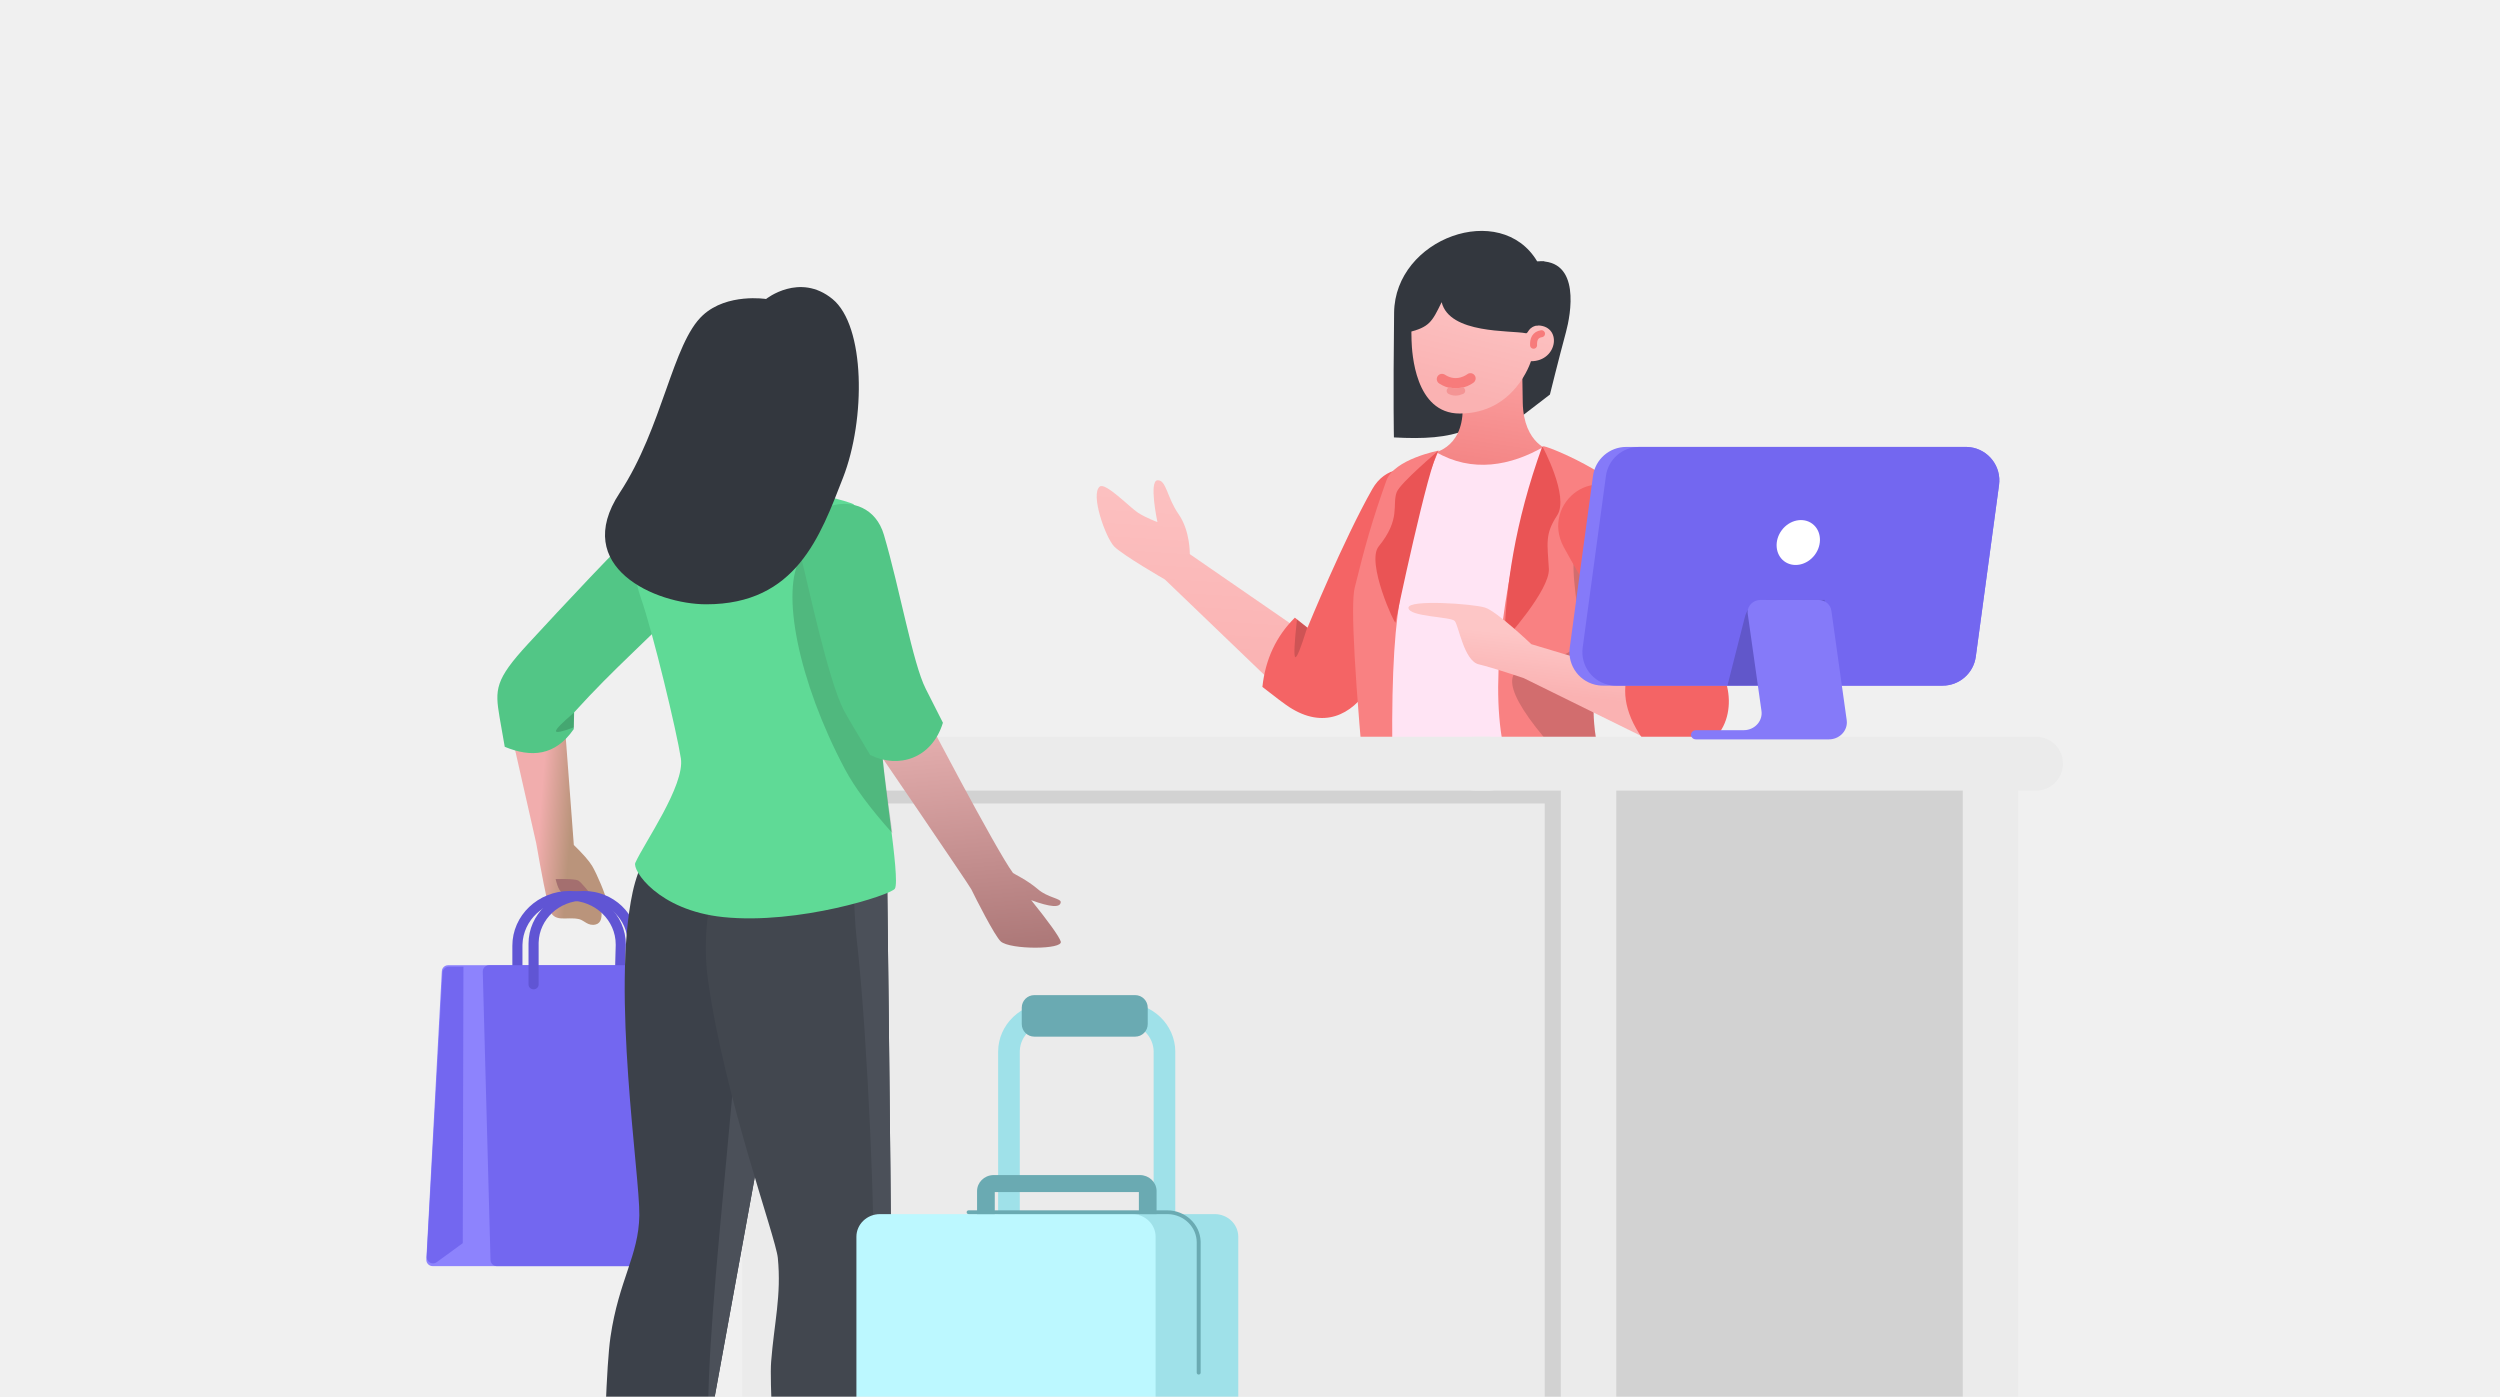
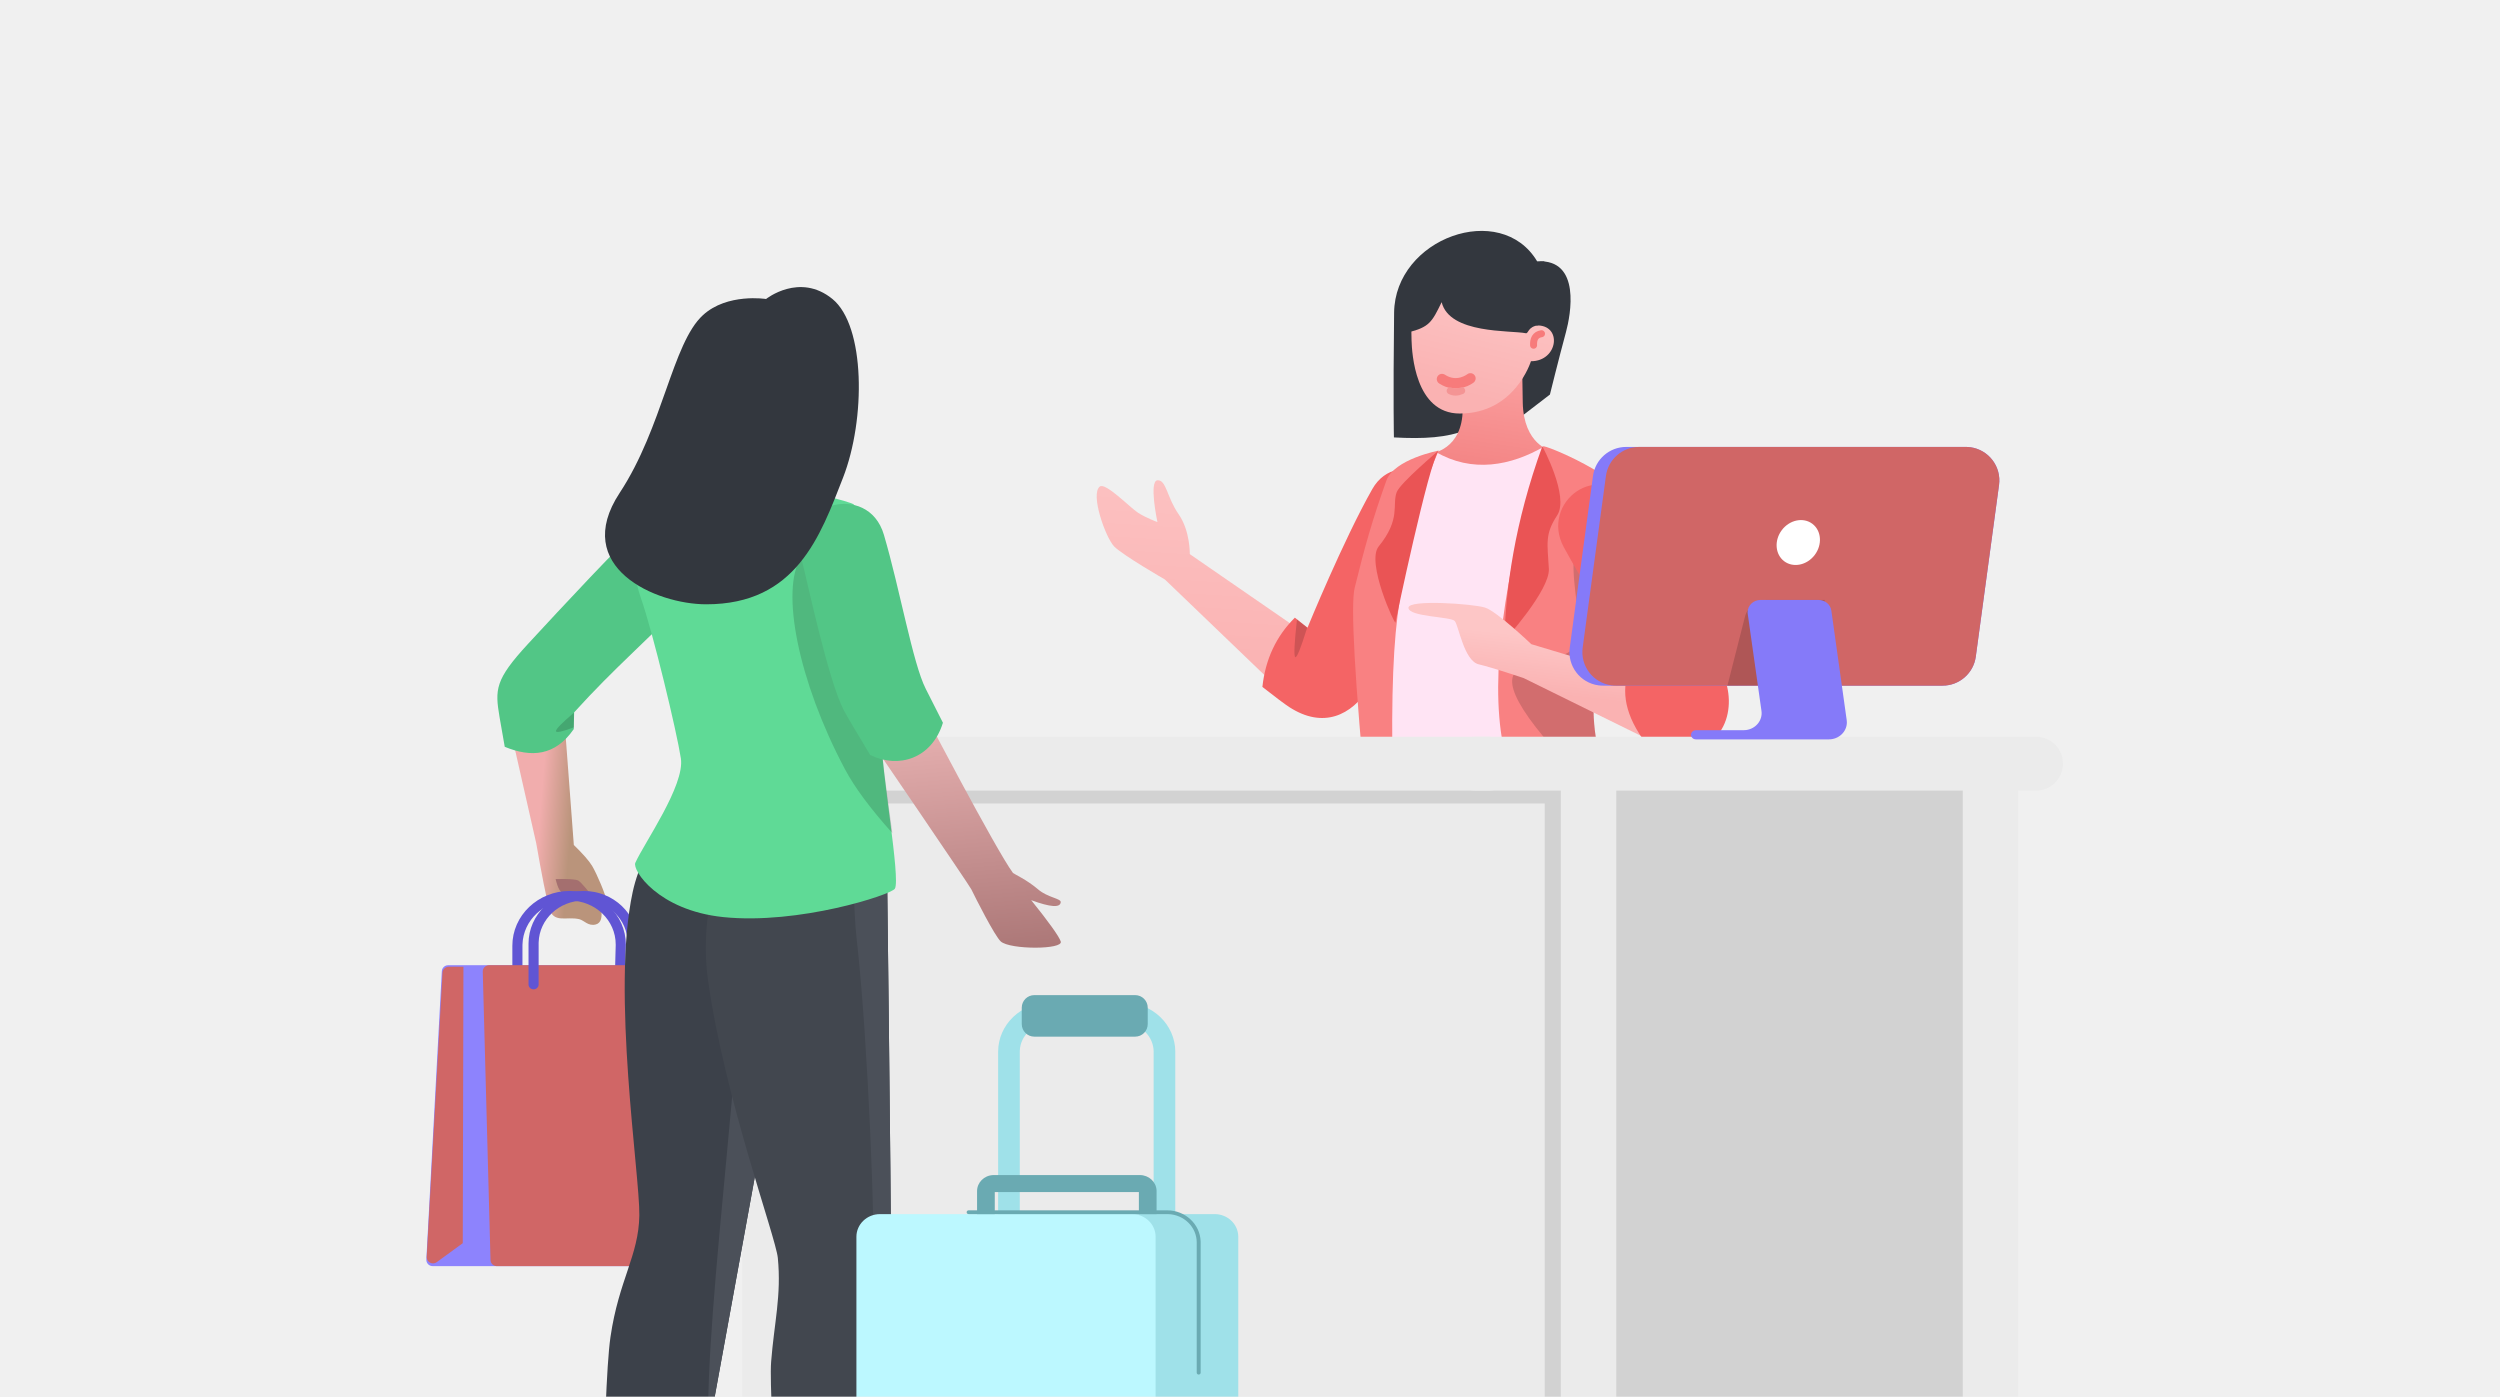
<svg xmlns="http://www.w3.org/2000/svg" xmlns:xlink="http://www.w3.org/1999/xlink" width="358px" height="200px" viewBox="0 0 358 200" version="1.1">
  <defs>
    <path d="M6,0 L352,0 C355.314,-6.08718376e-16 358,2.686 358,6 L358,200 L358,200 L0,200 L0,6 C-4.05812251e-16,2.686 2.686,6.08718376e-16 6,0 Z" id="path-1" />
    <linearGradient x1="100%" y1="28.702%" x2="100%" y2="138.491%" id="linearGradient-3">
      <stop stop-color="#7E1939" offset="0%" />
      <stop stop-color="#E35785" offset="100%" />
    </linearGradient>
    <linearGradient x1="100%" y1="28.702%" x2="100%" y2="96.604%" id="linearGradient-4">
      <stop stop-color="#9C2248" offset="0%" />
      <stop stop-color="#E35785" offset="100%" />
    </linearGradient>
    <linearGradient x1="42.833%" y1="-28.186%" x2="50%" y2="91.05%" id="linearGradient-5">
      <stop stop-color="#FDC6C6" offset="0%" />
      <stop stop-color="#FAB2B2" offset="100%" />
    </linearGradient>
    <linearGradient x1="44.771%" y1="-28.186%" x2="62.919%" y2="121.547%" id="linearGradient-6">
      <stop stop-color="#FFAFAF" offset="0%" />
      <stop stop-color="#F07777" offset="100%" />
    </linearGradient>
    <linearGradient x1="31.713%" y1="-1.016%" x2="55.144%" y2="86.96%" id="linearGradient-7">
      <stop stop-color="#FDC6C6" offset="0%" />
      <stop stop-color="#FAB2B2" offset="100%" />
    </linearGradient>
    <linearGradient x1="42.314%" y1="24.938%" x2="50%" y2="63.158%" id="linearGradient-8">
      <stop stop-color="#FDC6C6" offset="0%" />
      <stop stop-color="#FAB2B2" offset="100%" />
    </linearGradient>
    <linearGradient x1="40.233%" y1="35.954%" x2="59.343%" y2="59.89%" id="linearGradient-9">
      <stop stop-color="#F1ADAD" offset="0%" />
      <stop stop-color="#BA947B" offset="100%" />
    </linearGradient>
    <linearGradient x1="43.599%" y1="-28.186%" x2="50%" y2="111.154%" id="linearGradient-10">
      <stop stop-color="#FDC6C6" offset="0%" />
      <stop stop-color="#A47070" offset="100%" />
    </linearGradient>
    <linearGradient x1="46.493%" y1="-28.186%" x2="50%" y2="111.154%" id="linearGradient-11">
      <stop stop-color="#FDC6C6" offset="0%" />
      <stop stop-color="#A47070" offset="100%" />
    </linearGradient>
  </defs>
  <g id="📝-Pages-New" stroke="none" stroke-width="1" fill="none" fill-rule="evenodd">
    <g id="Knowledge-Base" transform="translate(-288, -445)">
      <g id="Illustration" transform="translate(288, 445)">
        <mask id="mask-2" fill="white">
          <use xlink:href="#path-1" />
        </mask>
        <g id="Mask" />
        <g mask="url(#mask-2)">
          <g transform="translate(61, 32)">
            <g id="Wom2.4" transform="translate(141, 109) scale(-1, 1) translate(-141, -109) translate(95, 0.5)">
              <g id="LLeg" transform="translate(27.06185, 78.22868)">
                <path d="M-6.88594311e-15,4.37589234e-14 C-6.88594311e-15,4.37589234e-14 6.481,59.226 7.01,64.638 C7.539,70.049 6.481,73.968 6.047,79.557 C5.614,85.146 7.701,120.3 7.701,120.3 C10.77,122.06 14.422,122.405 19.065,120.353 C19.065,120.353 23.329,76.56 23.288,66.586 C23.263,60.636 23.912,0.668 23.912,0.668 L-6.88594311e-15,4.37589234e-14 Z" id="Path" fill="url(#linearGradient-3)" />
                <ellipse id="Oval" fill-opacity="0.192" fill="#FFFFFF" transform="translate(19.72723, 67.04502) rotate(3) translate(-19.72723, -67.04502) " cx="19.727" cy="67.045" rx="2.584" ry="4.004" />
                <path d="M10.356,65.124 C10.888,68.87 9.458,75.967 6.066,86.414 L6.023,84.697 C5.975,82.425 5.973,80.654 6.039,79.671 L6.047,79.557 C6.467,74.154 7.469,70.312 7.058,65.174 L6.969,64.224 C6.746,62.034 6.056,55.61 5.19,47.622 L5.665,48.927 C8.293,56.213 9.857,61.612 10.356,65.124 Z" id="Path" fill-opacity="0.192" fill="#FFFFFF" />
              </g>
              <g id="RLeg" transform="translate(6.460736, 75.74981)">
                <path d="M16.46,0 C16.46,0 9.389,5.966 7.532,14.537 C4.438,28.825 5.995,55.214 5.903,61 C5.816,66.787 3.593,70.278 2.401,78.46 C1.209,86.642 2.389,123.207 2.389,123.207 C5.549,124.992 8.977,125.12 12.745,123.1 L34.878,1.908 L16.46,0 Z" id="Path" fill="url(#linearGradient-4)" />
                <ellipse id="Oval" fill-opacity="0.192" fill="#FFFFFF" transform="translate(17.53921, 68.2922) rotate(5) translate(-17.53921, -68.2922) " cx="17.539" cy="68.292" rx="2.906" ry="4.621" />
                <path d="M11.749,5.325 L14.511,5.681 C12.084,10.027 10.858,19.938 10.833,35.414 L10.833,35.905 C10.833,59.305 6.321,67.548 4.505,77.622 L4.451,77.927 C3.364,84.174 2.55,94.185 2.008,107.959 L1.953,104.544 C1.802,94.138 1.799,82.595 2.401,78.46 C3.593,70.278 5.816,66.787 5.903,61 L5.907,60.425 C5.906,53.641 4.53,28.396 7.532,14.537 C8.316,10.917 10.03,7.762 11.749,5.325 Z" id="Path" fill-opacity="0.192" fill="#FFFFFF" />
              </g>
              <g id="LArm" transform="translate(41.03859, 34.68479)">
                <path d="M36.581,12.166 C36.581,12.166 36.514,8.825 38.192,6.436 C39.87,4.046 39.937,1.508 41.207,1.591 C42.477,1.674 41.219,7.574 41.219,7.574 C41.219,7.574 42.83,6.987 43.988,6.245 C45.145,5.503 48.655,1.844 49.475,2.492 C50.866,3.597 48.626,9.828 47.406,11.074 C46.182,12.321 40.142,15.803 40.142,15.803 L22.352,32.886 L19.692,23.817 L36.581,12.166 Z" id="Path" fill="url(#linearGradient-5)" />
                <path d="M0.999,10.658 C3.742,16.721 8.763,27.858 10.833,31.181 C13.427,35.343 17.518,37.176 22.307,34.089 C22.975,33.658 24.268,32.689 26.187,31.183 C25.761,27.228 24.211,23.922 21.539,21.265 C20.329,22.218 19.724,22.695 19.724,22.695 C19.724,22.695 14.578,10.12 10.438,2.835 C6.852,-3.468 -3.175,1.44 0.999,10.658 Z" id="Path" fill="#F46465" />
                <path d="M19.778,22.702 C20.699,25.681 21.268,27.085 21.483,26.912 C21.698,26.74 21.616,24.947 21.236,21.534 L19.778,22.702 Z" id="Path" fill-opacity="0.16" fill="#000000" />
              </g>
              <g id="Head" transform="translate(22.61257, 0)">
                <path d="M7.573,21.808 L7.573,27.173 L3.44,24.001 C3.44,24.001 2.17,18.861 1.137,15.043 C0.489,12.649 -1.09,4.547 5.265,4.927 C10.471,-3.821 25.632,1.593 25.752,12.28 C25.898,25.133 25.779,30.138 25.779,30.138 C17.206,30.607 12.381,29.425 7.573,21.808 Z" id="Path" fill="#33373E" />
                <path d="M3.351,32.023 C3.351,32.023 7.196,31.162 7.329,25.157 C7.462,19.152 7.369,17.102 7.369,17.102 L15.837,16.957 C15.837,16.957 15.93,23.649 15.931,26.07 C15.935,31.956 20.475,32.438 20.475,32.438 C20.475,32.438 19.699,37.295 12.026,37.706 C6.034,38.027 3.351,32.023 3.351,32.023 Z" id="Path" fill="url(#linearGradient-6)" />
                <path d="M5.395,14.104 C1.617,13.964 2.233,19.236 6.157,19.229 C6.157,19.229 8.437,26.718 16.351,26.718 C22.778,26.718 23.196,17.99 23.254,16.248 C23.317,14.392 23.325,8.292 23.325,8.292 L5.248,8.284 L5.395,14.104 Z" id="Path" fill="url(#linearGradient-7)" />
                <path d="M5.102,14.069 C6.668,14.315 6.478,15.303 6.904,15.217 C9.065,14.779 17.816,15.357 18.943,10.77 C20.345,13.636 20.687,14.34 23.774,15.109 L23.774,6.712 L4.249,4.927 C4.249,4.927 4.552,13.982 5.102,14.069 Z" id="Path" fill="#33373E" />
                <path d="M14.961,21.057 C14.961,21.057 16.284,23.087 18.8,22.407" id="Path" stroke="#F77B7B" stroke-width="1.5" stroke-linecap="round" transform="translate(16.88053, 21.80175) rotate(-18) translate(-16.88053, -21.80175) " />
                <path d="M16.066,23.478 C16.661,23.715 17.226,23.714 17.721,23.439" id="Path" stroke="#F49494" stroke-linecap="round" transform="translate(16.89376, 23.54516) rotate(2) translate(-16.89376, -23.54516) " />
                <path d="M5.578,17.034 C5.806,16.219 5.693,15.504 4.842,15.169" id="Path-8" stroke="#F77B7B" stroke-linecap="round" transform="translate(5.261431, 16.10127) rotate(-13) translate(-5.261431, -16.10127) " />
              </g>
              <g id="Body" transform="translate(12.92147, 30.7926)">
                <path d="M13.901,0.616 C18.726,3.433 24.304,4.465 29.496,1.407 C37.97,17.333 40.082,36.336 38.044,57.34 C25.687,62.003 15.302,61.086 6.461,55.756 L13.901,0.616 Z" id="Path" fill="#FFE4F4" />
                <path d="M14.112,0.629 C22.103,25.581 26.895,60.956 1.938,54.802 C15.195,31.535 -2.827,21.063 1.258,9.038 C2.655,4.927 14.008,0.306 14.112,0.629 Z" id="Path" fill="#F98182" />
                <path d="M5.099,10.99 C14.131,12.289 6.685,27.321 9.667,29.585 C12.648,31.85 17.837,32.094 18.396,33.477 C19.521,36.258 14.085,43.277 2.089,54.534 L1.938,54.802 C13.486,34.534 1.3,23.976 0.666,13.642 C2.004,11.641 3.482,10.758 5.099,10.99 Z" id="Path" fill-opacity="0.16" fill="#000000" />
                <path d="M14.22,0.616 C14.22,0.616 10.314,7.804 12.094,10.51 C13.869,13.215 13.492,14.468 13.282,18.161 C13.109,21.236 19.655,28.438 19.655,28.438 C19.463,21.029 18.209,11.626 14.22,0.616 Z" id="Path" fill="#EA5455" />
                <path d="M29.073,1.232 C32.123,8.522 33.589,14.243 34.956,24.944 C35.716,30.886 35.906,39.987 35.526,52.249 L39.294,52.955 C41.09,34.012 41.688,23.321 41.088,20.882 C39.576,14.742 38.552,11.155 36.556,5.543 C35.457,2.462 29.073,1.232 29.073,1.232 Z" id="Path" fill="#F98182" />
                <path d="M29.073,1.232 C29.073,1.232 34.563,5.859 35.069,7.181 C35.76,8.984 34.438,11.016 37.646,14.948 C39.507,17.223 35.266,26.361 35.247,25.845 C35.247,25.703 30.493,3.088 29.073,1.232 Z" id="Path" fill="#EA5455" />
              </g>
              <g id="RArm" transform="translate(0, 36.88954)">
                <path d="M28.712,22.859 C28.712,22.859 33.632,18.163 35.336,17.618 C37.04,17.073 46.373,16.418 46.31,17.65 C46.239,18.969 40.233,18.893 39.677,19.542 C39.122,20.191 38.349,25.243 36.25,25.741 C34.155,26.239 29.811,27.713 29.811,27.713 L10.478,37.235 L12.538,27.714 L28.712,22.859 Z" id="Path" fill="url(#linearGradient-8)" />
                <path d="M13.903,2.975 C8.039,10.865 3.032,22.883 1.11,27.568 C-0.812,32.253 1.127,39.32 9.578,37.933 C10.248,37.823 11.129,37.565 12.221,37.161 C15.328,33.1 15.873,29.614 14.713,26.511 C13.985,26.804 13.62,26.95 13.62,26.95 C13.62,26.95 22.02,12.759 24.071,8.954 C27.497,2.6 19.069,-3.976 13.903,2.975 Z" id="Path" fill="#F46465" />
                <path d="M13.62,26.95 C10.776,28.275 9.533,28.646 9.89,28.063 C10.248,27.48 12.033,26.19 15.245,24.192 L13.62,26.95 Z" id="Path" fill-opacity="0.16" fill="#000000" />
              </g>
            </g>
            <g id="Group-25" transform="translate(37, 73.5)">
              <polygon id="Rectangle" fill="#EBEBEB" points="179.554 2.572 191.016 2.572 191.016 146.657 179.554 146.657" />
              <polygon id="Rectangle" fill="#D2D2D2" points="115.333 2.572 183.071 2.572 183.071 146.657 115.333 146.657" />
              <polygon id="Rectangle" fill="#EBEBEB" points="121.988 2.572 133.451 2.572 133.451 146.657 121.988 146.657" />
              <polygon id="Rectangle" fill="#D2D2D2" points="122.924 2.572 125.505 2.572 125.505 146.657 122.924 146.657" />
              <polygon id="Rectangle" fill="#EBEBEB" points="111.74 2.572 123.203 2.572 123.203 146.657 111.74 146.657" />
              <polygon id="Rectangle" fill="#EBEBEB" points="8.3 2.572 115.258 2.572 115.258 146.657 8.3 146.657" />
              <polygon id="Rectangle" fill="#D2D2D2" points="8.224 1.837 125.303 1.837 125.303 9.555 8.224 9.555" />
              <path d="M3.859,0 L115.118,0 C117.25,4.47172551e-15 118.977,1.728 118.977,3.859 C118.977,5.99 117.25,7.718 115.118,7.718 L3.859,7.718 C1.728,7.718 2.60988004e-16,5.99 0,3.859 C-2.60988004e-16,1.728 1.728,3.91482006e-16 3.859,0 Z" id="Rectangle" fill="#EBEBEB" />
              <path d="M113.296,0 L193.559,0 C195.69,-1.58910568e-14 197.418,1.728 197.418,3.859 C197.418,5.99 195.69,7.718 193.559,7.718 L113.296,7.718 C111.165,7.718 109.438,5.99 109.438,3.859 C109.438,1.728 111.165,3.91482006e-16 113.296,0 Z" id="Rectangle" fill="#EBEBEB" />
            </g>
            <g id="Desktop1" transform="translate(194.5, 53) scale(-1, 1) translate(-194.5, -53) translate(163, 32)">
              <path d="M5.494,-5.53605471e-14 L54.126,-5.53605471e-14 C56.528,-5.66899778e-14 58.56,1.776 58.883,4.156 L62.211,28.74 C62.567,31.367 60.726,33.785 58.099,34.141 C57.885,34.17 57.67,34.184 57.455,34.184 L8.822,34.184 C6.42,34.184 4.388,32.409 4.066,30.028 L0.737,5.444 C0.381,2.817 2.223,0.399 4.85,0.043 C5.063,0.015 5.278,-5.70973333e-14 5.494,-5.53605471e-14 Z" id="Rectangle" fill="#857AF9" />
-               <path d="M5.494,-5.53605471e-14 L52.275,-5.53605471e-14 C54.677,-6.00687253e-14 56.709,1.776 57.031,4.156 L60.36,28.74 C60.716,31.367 58.874,33.785 56.247,34.141 C56.034,34.17 55.819,34.184 55.603,34.184 L8.822,34.184 C6.42,34.184 4.388,32.409 4.066,30.028 L0.737,5.444 C0.381,2.817 2.223,0.399 4.85,0.043 C5.063,0.015 5.278,-5.70973333e-14 5.494,-5.53605471e-14 Z" id="Rectangle" fill="#7367F0" />
+               <path d="M5.494,-5.53605471e-14 L52.275,-5.53605471e-14 C54.677,-6.00687253e-14 56.709,1.776 57.031,4.156 L60.36,28.74 C60.716,31.367 58.874,33.785 56.247,34.141 C56.034,34.17 55.819,34.184 55.603,34.184 L8.822,34.184 C6.42,34.184 4.388,32.409 4.066,30.028 L0.737,5.444 C0.381,2.817 2.223,0.399 4.85,0.043 C5.063,0.015 5.278,-5.70973333e-14 5.494,-5.53605471e-14 Z" id="Rectangle" fill="#D06666" />
              <path d="M25.714,21.913 L34.026,21.913 C35.49,21.913 36.767,22.906 37.127,24.324 L39.635,34.184 L39.635,34.184 L25.714,34.087 L25.714,21.913 Z" id="Rectangle" fill-opacity="0.16" fill="#000000" />
              <ellipse id="Oval" fill="#FFFFFF" transform="translate(29.4862, 13.68903) rotate(-37) translate(-29.4862, -13.68903) " cx="29.486" cy="13.689" rx="2.952" ry="3.355" />
              <path d="M34.89,21.913 C35.913,21.913 36.742,22.698 36.742,23.666 C36.742,23.736 36.737,23.806 36.729,23.875 L34.757,37.805 C34.568,39.138 35.557,40.363 36.964,40.542 C37.077,40.556 37.191,40.563 37.306,40.563 L44.151,40.563 C44.535,40.563 44.846,40.858 44.846,41.221 C44.846,41.584 44.535,41.878 44.151,41.878 L25.101,41.878 C23.681,41.878 22.529,40.788 22.529,39.443 C22.529,39.336 22.537,39.229 22.552,39.123 L24.747,23.457 C24.859,22.576 25.648,21.913 26.585,21.913 L34.89,21.913 Z" id="Path" fill="#857AF9" />
            </g>
            <g id="Wom4.7" transform="translate(46, 114.5) scale(-1, 1) translate(-46, -114.5) translate(0, 8.5)">
              <g id="RArm" transform="translate(50.82518, 32.53227)">
                <g id="Group-10" transform="translate(21.76113, 42.48585) scale(-1, 1) rotate(-15) translate(-21.76113, -42.48585) translate(16.26113, 24.48585)">
                  <path d="M5.778,23.755 C6.712,25.319 7.297,26.507 7.533,27.316 C7.888,28.53 8.388,32.052 8.222,32.729 C8.111,33.181 7.776,33.387 7.218,33.348 C7.098,34.823 6.652,35.56 5.878,35.56 C4.75,35.56 4.41,34.559 3.788,34.22 C2.099,33.303 0.022,33.923 0.022,31.515 C0.022,29.909 0.229,26.77 0.643,22.097 L1.484,0.553 L10.008,1.369 L5.778,23.755 Z" id="Path-17" fill="url(#linearGradient-9)" />
                  <path d="M7.218,33.348 C6.089,30.618 5.376,29.114 5.077,28.838 C4.779,28.561 3.753,28.214 1.999,27.796 C1.954,29.191 2.176,29.95 2.664,30.075 C3.056,30.175 4.957,31.289 5.932,31.953 C6.263,32.178 6.692,32.643 7.218,33.348 Z" id="Path-18" fill="#A46F6F" />
                </g>
                <path d="M10.101,2.065 C2.983,-4.102 -3.95,4.865 2.662,11.653 C10.052,19.242 13.981,22.39 19.957,28.978 C19.957,28.978 19.976,29.779 20.015,31.379 C22.683,35.242 26.105,35.471 29.896,33.91 C30.27,31.801 30.515,30.398 30.632,29.701 C31.305,25.691 31.326,24.331 26.53,19.137 C21.734,13.944 13.191,4.742 10.101,2.065 Z" id="Path" fill="#52C686" />
                <path d="M19.994,29.03 C21.706,30.489 22.562,31.362 22.562,31.651 C22.562,31.94 21.706,31.764 19.994,31.123 L19.994,29.03 Z" id="Path-24" fill-opacity="0.16" fill="#000000" />
              </g>
              <g id="Group-72" transform="translate(70.5, 114.0481) scale(-1, 1) translate(-70.5, -114.0481) translate(49, 86.54812)">
                <path d="M3.169,11.171 L35.578,11.171 C36.075,11.171 36.478,11.574 36.478,12.071 L36.478,53.361 C36.478,53.858 36.075,54.261 35.578,54.261 L0.95,54.261 C0.453,54.261 0.05,53.858 0.05,53.361 C0.05,53.345 0.05,53.329 0.051,53.313 L2.27,12.023 C2.296,11.546 2.691,11.171 3.169,11.171 Z" id="Rectangle" fill="#8D83FD" />
                <path d="M20.589,0.537 C25.023,0.537 28.618,3.967 28.618,8.198 L28.617,8.296 L28.495,12.847 C28.484,13.228 28.152,13.529 27.752,13.519 C27.379,13.51 27.08,13.233 27.05,12.886 L27.048,12.811 L27.168,8.36 C27.17,8.306 27.17,8.252 27.17,8.198 C27.17,4.73 24.224,1.918 20.589,1.918 C16.91,1.918 13.916,4.717 13.819,8.205 L13.816,8.38 L13.816,12.829 C13.816,13.21 13.492,13.519 13.092,13.519 C12.719,13.519 12.412,13.25 12.373,12.904 L12.369,12.829 L12.369,8.38 C12.369,4.048 16.049,0.537 20.589,0.537 Z" id="Path" fill="#6055D4" />
-                 <path d="M9.031,11.171 L39.1,11.171 C39.578,11.171 39.973,11.546 39.998,12.023 L42.218,53.313 C42.244,53.809 41.864,54.233 41.367,54.26 C41.351,54.261 41.335,54.261 41.319,54.261 L10.14,54.261 C9.653,54.261 9.254,53.873 9.241,53.386 L8.131,12.096 C8.118,11.599 8.51,11.185 9.007,11.172 C9.015,11.172 9.023,11.171 9.031,11.171 Z" id="Rectangle" fill="#7367F0" />
+                 <path d="M9.031,11.171 L39.1,11.171 C39.578,11.171 39.973,11.546 39.998,12.023 L42.218,53.313 C42.244,53.809 41.864,54.233 41.367,54.26 C41.351,54.261 41.335,54.261 41.319,54.261 L10.14,54.261 C9.653,54.261 9.254,53.873 9.241,53.386 L8.131,12.096 C8.118,11.599 8.51,11.185 9.007,11.172 C9.015,11.172 9.023,11.171 9.031,11.171 Z" id="Rectangle" fill="#D06666" />
                <path d="M22.583,0.537 C26.853,0.537 30.314,3.84 30.314,7.913 L30.312,8.087 L30.167,13.95 C30.158,14.331 29.826,14.633 29.427,14.624 C29.054,14.616 28.753,14.339 28.723,13.993 L28.72,13.917 L28.865,8.055 C28.866,8.008 28.867,7.961 28.867,7.913 C28.867,4.602 26.054,1.918 22.583,1.918 C19.081,1.918 16.23,4.581 16.135,7.901 L16.132,8.073 L16.132,13.934 C16.132,14.315 15.808,14.624 15.408,14.624 C15.035,14.624 14.728,14.355 14.689,14.009 L14.685,13.934 L14.685,8.073 C14.685,3.911 18.221,0.537 22.583,0.537 Z" id="Path" fill="#6055D4" />
-                 <path d="M5.365,11.388 L5.268,50.976 L1.534,53.696 C1.132,53.989 0.569,53.901 0.277,53.499 C0.154,53.331 0.094,53.126 0.105,52.919 L2.366,12.239 C2.393,11.762 2.787,11.388 3.265,11.388 L5.365,11.388 L5.365,11.388 Z" id="Path-98" fill="#7367F0" />
+                 <path d="M5.365,11.388 L5.268,50.976 L1.534,53.696 C1.132,53.989 0.569,53.901 0.277,53.499 C0.154,53.331 0.094,53.126 0.105,52.919 L2.366,12.239 C2.393,11.762 2.787,11.388 3.265,11.388 L5.365,11.388 L5.365,11.388 Z" id="Path-98" fill="#D06666" />
              </g>
              <g id="RLeg" transform="translate(35.16814, 72.74425)">
                <path d="M0,1.902 L18.341,0 L18.61,0.239 C19.917,1.427 25.598,6.946 27.23,14.489 C30.312,28.73 26.188,55.031 26.279,60.799 C26.366,66.566 29.222,70.046 30.41,78.201 C31.597,86.355 31.709,122.799 31.709,122.799 C28.561,124.579 25.792,124.706 22.039,122.693 L0,1.902 Z" id="Path" fill="#3C414A" />
                <path d="M16.383,91.69 L1.82852956e-14,1.902 L10.197,0.844 C10.652,32.037 16.993,74.2 16.383,91.69 Z" id="Path" fill="#4B5059" />
              </g>
              <g id="LLEg" transform="translate(16.30481, 75.21494)">
                <path d="M9.766,0.666 L30.36,0 L30.514,0.272 C31.514,2.08 36.989,12.668 35.299,24.703 C32.925,41.595 25.605,61.399 25.31,64.424 C24.783,69.818 25.837,73.723 26.269,79.294 C26.7,84.865 23.978,119.903 23.978,119.903 C20.922,121.656 17.286,122.001 12.662,119.956 C10.309,88.228 9.121,69.853 9.101,64.832 C9.07,57.301 9.766,0.666 9.766,0.666 Z" id="Path" fill="#42474F" />
                <path d="M14.003,18.937 L13.865,20.189 C12.444,33.386 11.243,61.414 11.75,65.736 L11.821,66.284 C12.388,71.053 12.237,83.023 11.367,102.196 L10.595,91.191 C9.661,77.563 9.165,68.951 9.106,65.352 L9.101,64.832 C9.07,57.301 9.766,0.666 9.766,0.666 L14.109,0.526 C14.573,7.767 14.538,13.904 14.003,18.937 Z" id="Path" fill="#4B5059" />
              </g>
              <g id="Body" transform="translate(23.25663, 29.18373)">
                <path d="M31.41,2.554 C34.116,6.345 38.624,19.214 38.88,22.109 C39.168,25.448 35.416,30.768 35.354,35.602 C35.299,40.437 38.153,56.222 37.295,57.582 C36.757,58.443 23.533,62.762 12.722,61.644 C3.387,60.678 -0.333,54.909 0.129,53.872 C1.392,51.04 7.25,42.775 6.653,38.917 C6.063,35.059 2.637,20.818 0.936,15.972 C-0.758,11.125 -0.193,6.036 2.969,3.951 C4.534,2.919 8.709,-0.013 16.145,4.42175139e-05 C23.58,0.014 31.201,2.26 31.41,2.554 Z" id="Path" fill="#5FDA96" transform="translate(19.44791, 30.91374) scale(-1, 1) translate(-19.44791, -30.91374) " />
                <path d="M3.265,11.516 L3.951,11.221 C10.141,8.607 13.834,8.234 15.028,10.101 C18.024,14.785 15.441,27.864 8.752,40.456 C7.365,43.068 5.101,46.121 1.96,49.615 L2.177,47.972 C2.794,43.383 3.571,38.147 3.542,35.602 C3.48,30.768 -0.272,25.448 0.016,22.109 C0.156,20.525 1.57,15.953 3.265,11.516 Z" id="Path" fill-opacity="0.16" fill="#000000" />
              </g>
              <g id="Head" transform="translate(32.72671, 8.205586)" fill="url(#linearGradient-10)">
                <path d="M1.84,5.121 C-0.694,5.386 -0.514,9.636 2.571,9.858 C3.201,13.956 5.45,15.908 8.191,16.134 L8.039,22.332 L20.165,22.325 C20.165,22.325 16.75,17.947 16.92,11.953 C17.091,5.958 16.806,0.328 16.806,0.328 L1.1,0.597 L1.84,5.121 Z" id="Path" />
              </g>
              <g id="LArm" transform="translate(0, 31.66065)">
                <path d="M26.786,32.07 C26.786,32.07 15.174,54.537 14.942,55.215 C14.49,56.535 12.43,62.256 11.662,63.14 C10.494,64.482 2.883,65.412 3.142,64.186 C3.307,63.402 4.467,61.273 6.621,57.798 C4.009,59.142 2.621,59.411 2.457,58.604 C2.347,58.066 4.227,57.736 5.46,56.379 C6.858,54.841 8.678,53.721 8.735,53.619 C10.817,49.888 18.762,28.736 18.762,28.736 L26.786,32.07 Z" id="Path" fill="url(#linearGradient-11)" transform="translate(14.61906, 46.74696) rotate(7) translate(-14.61906, -46.74696) " />
                <path d="M26.423,4.427 C24.124,12.255 22.288,22.818 20.443,26.461 C20.141,27.057 19.318,28.683 17.973,31.338 C19.551,36.446 24.287,37.979 28.395,35.946 C30.474,32.504 31.728,30.377 32.156,29.565 C34.41,25.291 37.426,10.913 38.284,7.624 C40.251,0.086 28.723,-3.4 26.423,4.427 Z" id="Path" fill="#52C686" />
              </g>
              <path d="M32.114,30.084 C38.319,20.658 39.641,8.656 44.041,4.627 C47.533,1.43 53.077,2.317 53.077,2.317 C53.077,2.317 57.878,-1.525 62.586,2.317 C67.294,6.159 67.37,19.52 64.096,27.918 C60.823,36.316 57.387,46.036 44.509,46.036 C37.293,46.036 25.105,40.73 32.114,30.084 Z" id="Path" fill="#33373E" transform="translate(48.18928, 23.32264) scale(-1, 1) translate(-48.18928, -23.32264) " />
            </g>
            <g id="Group-113" transform="translate(56, 110.5)">
              <path d="M43.972,1.081 C48.02,1.081 51.301,4.228 51.301,8.11 L51.301,62.179 L25.933,62.179 L25.933,8.11 C25.933,4.228 29.214,1.081 33.261,1.081 L43.972,1.081 Z M43.972,4.055 L33.261,4.055 C30.972,4.055 29.108,5.8 29.035,7.979 L29.033,8.11 L29.033,59.205 L48.201,59.205 L48.201,8.11 C48.201,5.915 46.381,4.127 44.109,4.057 L43.972,4.055 Z" id="Rectangle" fill="#9FE1E9" />
              <path d="M31.115,0 L45.555,0 C46.549,-4.04660118e-16 47.355,0.806 47.355,1.8 L47.355,4.148 C47.355,5.142 46.549,5.948 45.555,5.948 L31.115,5.948 C30.121,5.948 29.315,5.142 29.315,4.148 L29.315,1.8 C29.315,0.806 30.121,-3.94290921e-17 31.115,0 Z" id="Rectangle" fill="#6AAAB2" />
              <path d="M46.227,25.769 C47.512,25.769 48.56,26.739 48.621,27.956 L48.623,28.067 L48.623,33.678 L46.087,33.678 L46.087,28.202 L25.452,28.202 L25.452,33.252 L22.915,33.252 L22.915,28.067 C22.915,26.836 23.925,25.83 25.195,25.772 L25.311,25.769 L46.227,25.769 Z" id="Path" fill="#6AAAB2" />
              <path d="M26.496,31.36 L56.939,31.36 C58.807,31.36 60.321,32.812 60.321,34.604 L60.321,103.812 C60.321,105.603 58.807,107.056 56.939,107.056 L26.496,107.056 C24.628,107.056 23.114,105.603 23.114,103.812 L23.114,34.604 C23.114,32.812 24.628,31.36 26.496,31.36 Z" id="Rectangle" fill="#9FE1E9" />
              <path d="M9.02,31.36 L45.1,31.36 C46.968,31.36 48.483,32.812 48.483,34.604 L48.483,103.812 C48.483,105.603 46.968,107.056 45.1,107.056 L9.02,107.056 C7.152,107.056 5.638,105.603 5.638,103.812 L5.638,34.604 C5.638,32.812 7.152,31.36 9.02,31.36 Z" id="Rectangle" fill="#BCF8FF" />
              <path d="M50.142,30.819 C52.74,30.819 54.856,32.803 54.932,35.277 L54.934,35.415 L54.934,54.069 C54.934,54.218 54.808,54.339 54.652,54.339 C54.514,54.339 54.398,54.243 54.375,54.117 L54.37,54.069 L54.37,35.415 C54.37,33.219 52.551,31.431 50.279,31.362 L50.142,31.36 L21.704,31.36 C21.549,31.36 21.422,31.239 21.422,31.089 C21.422,30.957 21.522,30.846 21.654,30.823 L21.704,30.819 L50.142,30.819 Z" id="Path-216" fill="#6AAAB2" />
            </g>
          </g>
        </g>
      </g>
    </g>
  </g>
</svg>
